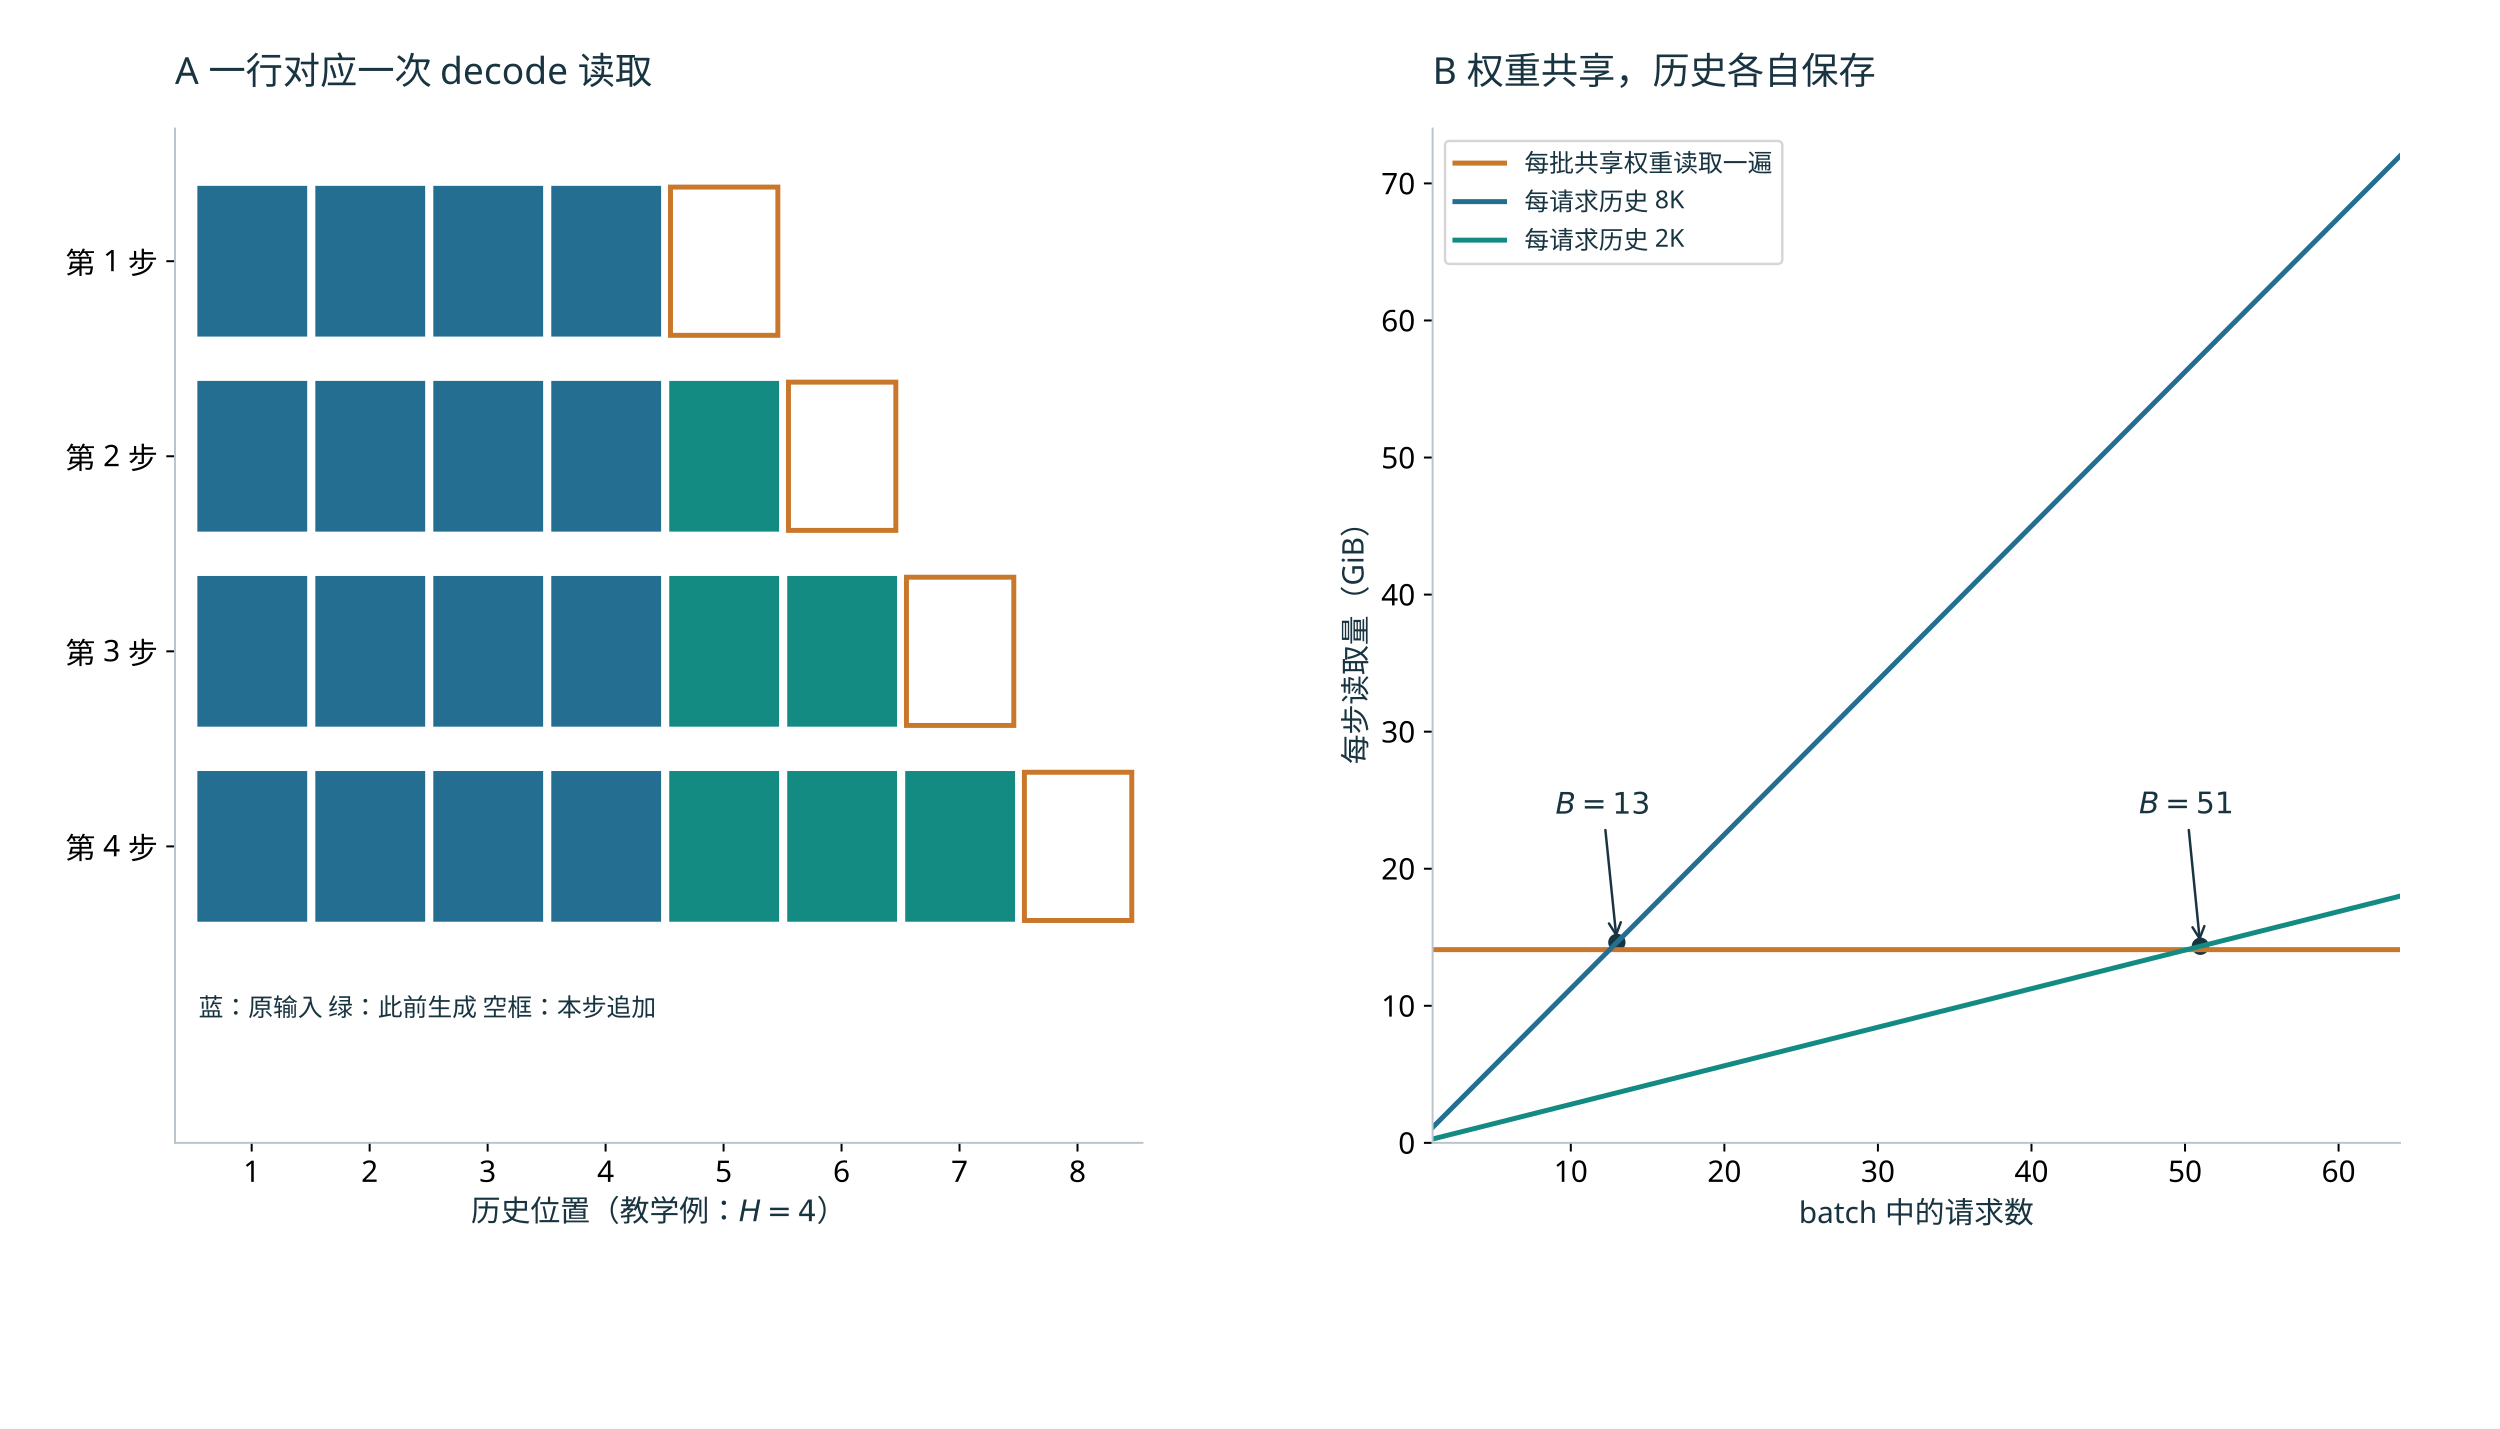
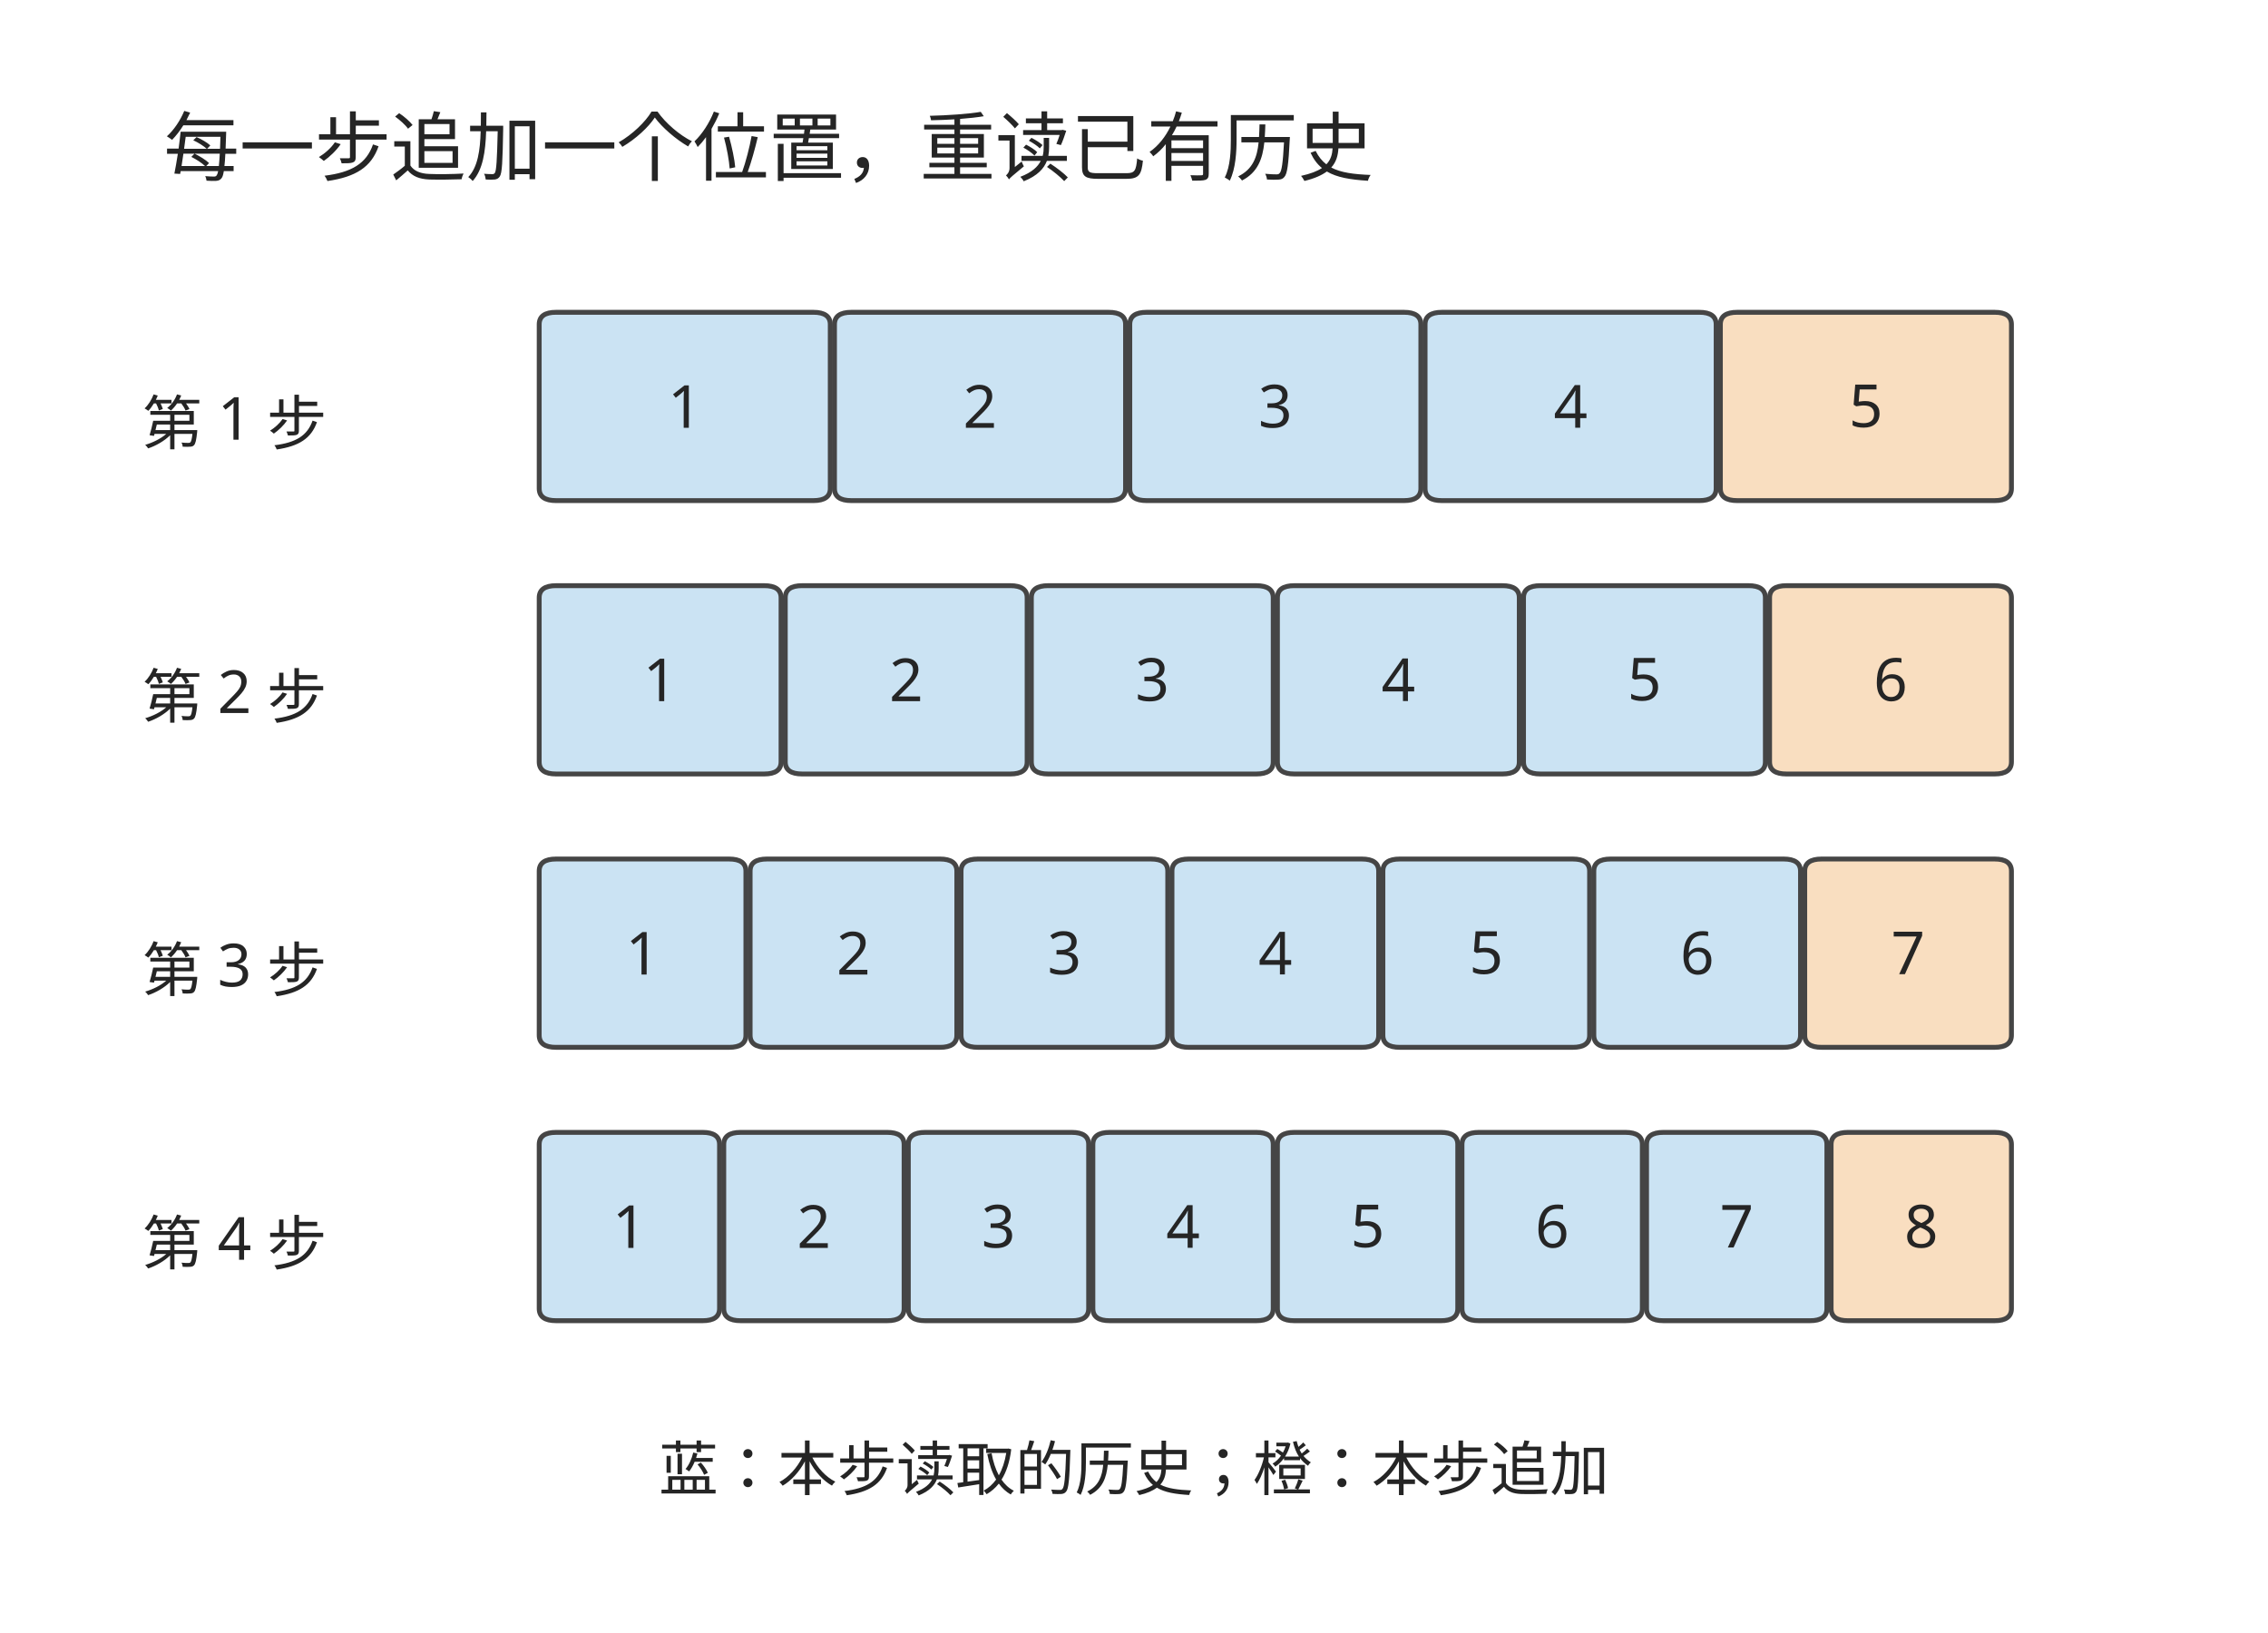
- <svg xmlns="http://www.w3.org/2000/svg" xmlns:xlink="http://www.w3.org/1999/xlink" width="1008pt" height="576pt" viewBox="0 0 1008 576" version="1.1">
+ <svg xmlns="http://www.w3.org/2000/svg" width="420pt" height="302.4pt" viewBox="0 0 420 302.4" version="1.1">
  <defs>
    <style type="text/css">*{stroke-linejoin: round; stroke-linecap: butt}</style>
  </defs>
  <g id="figure_1">
    <g id="patch_1">
-       <path d="M 0 576  L 1008 576  L 1008 0  L 0 0  z " style="fill: #ffffff" />
+       <path d="M 0 302.4  L 420 302.4  L 420 0  L 0 0  z " style="fill: #ffffff" />
    </g>
    <g id="axes_1">
      <g id="patch_2">
-         <path d="M 70.56 460.8  L 460.612 460.8  L 460.612 51.84  L 70.56 51.84  z " style="fill: #ffffff" />
+         <path d="M 102.976 92.704  L 150.629 92.704  Q 153.754 92.704 153.754 90.454  L 153.754 60.081  Q 153.754 57.831 150.629 57.831  L 102.976 57.831  Q 99.851 57.831 99.851 60.081  L 99.851 90.454  Q 99.851 92.704 102.976 92.704  z " clip-path="url(#pd179183e57)" style="fill: #cbe3f3; stroke: #454545; stroke-width: 0.9; stroke-linejoin: miter" />
      </g>
      <g id="patch_3">
-         <path d="M 80.073 75.434  L 123.36 75.434  L 123.36 135.205  L 80.073 135.205  z " clip-path="url(#p1656b54e37)" style="fill: #246f91; stroke: #246f91; stroke-linejoin: miter" />
+         <path d="M 157.66 92.704  L 205.313 92.704  Q 208.438 92.704 208.438 90.454  L 208.438 60.081  Q 208.438 57.831 205.313 57.831  L 157.66 57.831  Q 154.535 57.831 154.535 60.081  L 154.535 90.454  Q 154.535 92.704 157.66 92.704  z " clip-path="url(#pd179183e57)" style="fill: #cbe3f3; stroke: #454545; stroke-width: 0.9; stroke-linejoin: miter" />
      </g>
      <g id="patch_4">
-         <path d="M 127.641 75.434  L 170.927 75.434  L 170.927 135.205  L 127.641 135.205  z " clip-path="url(#p1656b54e37)" style="fill: #246f91; stroke: #246f91; stroke-linejoin: miter" />
+         <path d="M 212.344 92.704  L 259.997 92.704  Q 263.122 92.704 263.122 90.454  L 263.122 60.081  Q 263.122 57.831 259.997 57.831  L 212.344 57.831  Q 209.219 57.831 209.219 60.081  L 209.219 90.454  Q 209.219 92.704 212.344 92.704  z " clip-path="url(#pd179183e57)" style="fill: #cbe3f3; stroke: #454545; stroke-width: 0.9; stroke-linejoin: miter" />
      </g>
      <g id="patch_5">
-         <path d="M 175.208 75.434  L 218.494 75.434  L 218.494 135.205  L 175.208 135.205  z " clip-path="url(#p1656b54e37)" style="fill: #246f91; stroke: #246f91; stroke-linejoin: miter" />
+         <path d="M 267.028 92.704  L 314.681 92.704  Q 317.806 92.704 317.806 90.454  L 317.806 60.081  Q 317.806 57.831 314.681 57.831  L 267.028 57.831  Q 263.903 57.831 263.903 60.081  L 263.903 90.454  Q 263.903 92.704 267.028 92.704  z " clip-path="url(#pd179183e57)" style="fill: #cbe3f3; stroke: #454545; stroke-width: 0.9; stroke-linejoin: miter" />
      </g>
      <g id="patch_6">
-         <path d="M 222.775 75.434  L 266.062 75.434  L 266.062 135.205  L 222.775 135.205  z " clip-path="url(#p1656b54e37)" style="fill: #246f91; stroke: #246f91; stroke-linejoin: miter" />
+         <path d="M 321.712 92.704  L 369.365 92.704  Q 372.49 92.704 372.49 90.454  L 372.49 60.081  Q 372.49 57.831 369.365 57.831  L 321.712 57.831  Q 318.587 57.831 318.587 60.081  L 318.587 90.454  Q 318.587 92.704 321.712 92.704  z " clip-path="url(#pd179183e57)" style="fill: #f9dec0; stroke: #454545; stroke-width: 0.9; stroke-linejoin: miter" />
      </g>
      <g id="patch_7">
-         <path d="M 270.343 75.434  L 313.629 75.434  L 313.629 135.205  L 270.343 135.205  L 270.343 75.434  z " clip-path="url(#p1656b54e37)" style="fill: none; stroke: #c9782b; stroke-width: 2; stroke-linejoin: miter" />
+         <path d="M 102.976 143.326  L 141.515 143.326  Q 144.64 143.326 144.64 141.076  L 144.64 110.703  Q 144.64 108.453 141.515 108.453  L 102.976 108.453  Q 99.851 108.453 99.851 110.703  L 99.851 141.076  Q 99.851 143.326 102.976 143.326  z " clip-path="url(#pd179183e57)" style="fill: #cbe3f3; stroke: #454545; stroke-width: 0.9; stroke-linejoin: miter" />
      </g>
      <g id="patch_8">
-         <path d="M 80.073 154.08  L 123.36 154.08  L 123.36 213.851  L 80.073 213.851  z " clip-path="url(#p1656b54e37)" style="fill: #246f91; stroke: #246f91; stroke-linejoin: miter" />
+         <path d="M 148.546 143.326  L 187.085 143.326  Q 190.21 143.326 190.21 141.076  L 190.21 110.703  Q 190.21 108.453 187.085 108.453  L 148.546 108.453  Q 145.421 108.453 145.421 110.703  L 145.421 141.076  Q 145.421 143.326 148.546 143.326  z " clip-path="url(#pd179183e57)" style="fill: #cbe3f3; stroke: #454545; stroke-width: 0.9; stroke-linejoin: miter" />
      </g>
      <g id="patch_9">
-         <path d="M 127.641 154.08  L 170.927 154.08  L 170.927 213.851  L 127.641 213.851  z " clip-path="url(#p1656b54e37)" style="fill: #246f91; stroke: #246f91; stroke-linejoin: miter" />
+         <path d="M 194.116 143.326  L 232.655 143.326  Q 235.78 143.326 235.78 141.076  L 235.78 110.703  Q 235.78 108.453 232.655 108.453  L 194.116 108.453  Q 190.991 108.453 190.991 110.703  L 190.991 141.076  Q 190.991 143.326 194.116 143.326  z " clip-path="url(#pd179183e57)" style="fill: #cbe3f3; stroke: #454545; stroke-width: 0.9; stroke-linejoin: miter" />
      </g>
      <g id="patch_10">
-         <path d="M 175.208 154.08  L 218.494 154.08  L 218.494 213.851  L 175.208 213.851  z " clip-path="url(#p1656b54e37)" style="fill: #246f91; stroke: #246f91; stroke-linejoin: miter" />
+         <path d="M 239.686 143.326  L 278.225 143.326  Q 281.35 143.326 281.35 141.076  L 281.35 110.703  Q 281.35 108.453 278.225 108.453  L 239.686 108.453  Q 236.561 108.453 236.561 110.703  L 236.561 141.076  Q 236.561 143.326 239.686 143.326  z " clip-path="url(#pd179183e57)" style="fill: #cbe3f3; stroke: #454545; stroke-width: 0.9; stroke-linejoin: miter" />
      </g>
      <g id="patch_11">
-         <path d="M 222.775 154.08  L 266.062 154.08  L 266.062 213.851  L 222.775 213.851  z " clip-path="url(#p1656b54e37)" style="fill: #246f91; stroke: #246f91; stroke-linejoin: miter" />
+         <path d="M 285.256 143.326  L 323.795 143.326  Q 326.92 143.326 326.92 141.076  L 326.92 110.703  Q 326.92 108.453 323.795 108.453  L 285.256 108.453  Q 282.131 108.453 282.131 110.703  L 282.131 141.076  Q 282.131 143.326 285.256 143.326  z " clip-path="url(#pd179183e57)" style="fill: #cbe3f3; stroke: #454545; stroke-width: 0.9; stroke-linejoin: miter" />
      </g>
      <g id="patch_12">
-         <path d="M 270.343 154.08  L 313.629 154.08  L 313.629 213.851  L 270.343 213.851  z " clip-path="url(#p1656b54e37)" style="fill: #138b83; stroke: #138b83; stroke-linejoin: miter" />
+         <path d="M 330.826 143.326  L 369.365 143.326  Q 372.49 143.326 372.49 141.076  L 372.49 110.703  Q 372.49 108.453 369.365 108.453  L 330.826 108.453  Q 327.701 108.453 327.701 110.703  L 327.701 141.076  Q 327.701 143.326 330.826 143.326  z " clip-path="url(#pd179183e57)" style="fill: #f9dec0; stroke: #454545; stroke-width: 0.9; stroke-linejoin: miter" />
      </g>
      <g id="patch_13">
-         <path d="M 317.91 154.08  L 361.196 154.08  L 361.196 213.851  L 317.91 213.851  L 317.91 154.08  z " clip-path="url(#p1656b54e37)" style="fill: none; stroke: #c9782b; stroke-width: 2; stroke-linejoin: miter" />
+         <path d="M 102.976 193.947  L 135.005 193.947  Q 138.13 193.947 138.13 191.697  L 138.13 161.324  Q 138.13 159.074 135.005 159.074  L 102.976 159.074  Q 99.851 159.074 99.851 161.324  L 99.851 191.697  Q 99.851 193.947 102.976 193.947  z " clip-path="url(#pd179183e57)" style="fill: #cbe3f3; stroke: #454545; stroke-width: 0.9; stroke-linejoin: miter" />
      </g>
      <g id="patch_14">
-         <path d="M 80.073 232.726  L 123.36 232.726  L 123.36 292.497  L 80.073 292.497  z " clip-path="url(#p1656b54e37)" style="fill: #246f91; stroke: #246f91; stroke-linejoin: miter" />
+         <path d="M 142.036 193.947  L 174.065 193.947  Q 177.19 193.947 177.19 191.697  L 177.19 161.324  Q 177.19 159.074 174.065 159.074  L 142.036 159.074  Q 138.911 159.074 138.911 161.324  L 138.911 191.697  Q 138.911 193.947 142.036 193.947  z " clip-path="url(#pd179183e57)" style="fill: #cbe3f3; stroke: #454545; stroke-width: 0.9; stroke-linejoin: miter" />
      </g>
      <g id="patch_15">
-         <path d="M 127.641 232.726  L 170.927 232.726  L 170.927 292.497  L 127.641 292.497  z " clip-path="url(#p1656b54e37)" style="fill: #246f91; stroke: #246f91; stroke-linejoin: miter" />
+         <path d="M 181.096 193.947  L 213.125 193.947  Q 216.25 193.947 216.25 191.697  L 216.25 161.324  Q 216.25 159.074 213.125 159.074  L 181.096 159.074  Q 177.971 159.074 177.971 161.324  L 177.971 191.697  Q 177.971 193.947 181.096 193.947  z " clip-path="url(#pd179183e57)" style="fill: #cbe3f3; stroke: #454545; stroke-width: 0.9; stroke-linejoin: miter" />
      </g>
      <g id="patch_16">
-         <path d="M 175.208 232.726  L 218.494 232.726  L 218.494 292.497  L 175.208 292.497  z " clip-path="url(#p1656b54e37)" style="fill: #246f91; stroke: #246f91; stroke-linejoin: miter" />
+         <path d="M 220.156 193.947  L 252.185 193.947  Q 255.31 193.947 255.31 191.697  L 255.31 161.324  Q 255.31 159.074 252.185 159.074  L 220.156 159.074  Q 217.031 159.074 217.031 161.324  L 217.031 191.697  Q 217.031 193.947 220.156 193.947  z " clip-path="url(#pd179183e57)" style="fill: #cbe3f3; stroke: #454545; stroke-width: 0.9; stroke-linejoin: miter" />
      </g>
      <g id="patch_17">
-         <path d="M 222.775 232.726  L 266.062 232.726  L 266.062 292.497  L 222.775 292.497  z " clip-path="url(#p1656b54e37)" style="fill: #246f91; stroke: #246f91; stroke-linejoin: miter" />
+         <path d="M 259.216 193.947  L 291.245 193.947  Q 294.37 193.947 294.37 191.697  L 294.37 161.324  Q 294.37 159.074 291.245 159.074  L 259.216 159.074  Q 256.091 159.074 256.091 161.324  L 256.091 191.697  Q 256.091 193.947 259.216 193.947  z " clip-path="url(#pd179183e57)" style="fill: #cbe3f3; stroke: #454545; stroke-width: 0.9; stroke-linejoin: miter" />
      </g>
      <g id="patch_18">
-         <path d="M 270.343 232.726  L 313.629 232.726  L 313.629 292.497  L 270.343 292.497  z " clip-path="url(#p1656b54e37)" style="fill: #138b83; stroke: #138b83; stroke-linejoin: miter" />
+         <path d="M 298.276 193.947  L 330.305 193.947  Q 333.43 193.947 333.43 191.697  L 333.43 161.324  Q 333.43 159.074 330.305 159.074  L 298.276 159.074  Q 295.151 159.074 295.151 161.324  L 295.151 191.697  Q 295.151 193.947 298.276 193.947  z " clip-path="url(#pd179183e57)" style="fill: #cbe3f3; stroke: #454545; stroke-width: 0.9; stroke-linejoin: miter" />
      </g>
      <g id="patch_19">
-         <path d="M 317.91 232.726  L 361.196 232.726  L 361.196 292.497  L 317.91 292.497  z " clip-path="url(#p1656b54e37)" style="fill: #138b83; stroke: #138b83; stroke-linejoin: miter" />
+         <path d="M 337.336 193.947  L 369.365 193.947  Q 372.49 193.947 372.49 191.697  L 372.49 161.324  Q 372.49 159.074 369.365 159.074  L 337.336 159.074  Q 334.211 159.074 334.211 161.324  L 334.211 191.697  Q 334.211 193.947 337.336 193.947  z " clip-path="url(#pd179183e57)" style="fill: #f9dec0; stroke: #454545; stroke-width: 0.9; stroke-linejoin: miter" />
      </g>
      <g id="patch_20">
-         <path d="M 365.477 232.726  L 408.764 232.726  L 408.764 292.497  L 365.477 292.497  L 365.477 232.726  z " clip-path="url(#p1656b54e37)" style="fill: none; stroke: #c9782b; stroke-width: 2; stroke-linejoin: miter" />
+         <path d="M 102.976 244.569  L 130.122 244.569  Q 133.247 244.569 133.247 242.319  L 133.247 211.946  Q 133.247 209.696 130.122 209.696  L 102.976 209.696  Q 99.851 209.696 99.851 211.946  L 99.851 242.319  Q 99.851 244.569 102.976 244.569  z " clip-path="url(#pd179183e57)" style="fill: #cbe3f3; stroke: #454545; stroke-width: 0.9; stroke-linejoin: miter" />
      </g>
      <g id="patch_21">
-         <path d="M 80.073 311.372  L 123.36 311.372  L 123.36 371.143  L 80.073 371.143  z " clip-path="url(#p1656b54e37)" style="fill: #246f91; stroke: #246f91; stroke-linejoin: miter" />
+         <path d="M 137.153 244.569  L 164.3 244.569  Q 167.425 244.569 167.425 242.319  L 167.425 211.946  Q 167.425 209.696 164.3 209.696  L 137.153 209.696  Q 134.028 209.696 134.028 211.946  L 134.028 242.319  Q 134.028 244.569 137.153 244.569  z " clip-path="url(#pd179183e57)" style="fill: #cbe3f3; stroke: #454545; stroke-width: 0.9; stroke-linejoin: miter" />
      </g>
      <g id="patch_22">
-         <path d="M 127.641 311.372  L 170.927 311.372  L 170.927 371.143  L 127.641 371.143  z " clip-path="url(#p1656b54e37)" style="fill: #246f91; stroke: #246f91; stroke-linejoin: miter" />
+         <path d="M 171.331 244.569  L 198.477 244.569  Q 201.602 244.569 201.602 242.319  L 201.602 211.946  Q 201.602 209.696 198.477 209.696  L 171.331 209.696  Q 168.206 209.696 168.206 211.946  L 168.206 242.319  Q 168.206 244.569 171.331 244.569  z " clip-path="url(#pd179183e57)" style="fill: #cbe3f3; stroke: #454545; stroke-width: 0.9; stroke-linejoin: miter" />
      </g>
      <g id="patch_23">
-         <path d="M 175.208 311.372  L 218.494 311.372  L 218.494 371.143  L 175.208 371.143  z " clip-path="url(#p1656b54e37)" style="fill: #246f91; stroke: #246f91; stroke-linejoin: miter" />
+         <path d="M 205.508 244.569  L 232.655 244.569  Q 235.78 244.569 235.78 242.319  L 235.78 211.946  Q 235.78 209.696 232.655 209.696  L 205.508 209.696  Q 202.383 209.696 202.383 211.946  L 202.383 242.319  Q 202.383 244.569 205.508 244.569  z " clip-path="url(#pd179183e57)" style="fill: #cbe3f3; stroke: #454545; stroke-width: 0.9; stroke-linejoin: miter" />
      </g>
      <g id="patch_24">
-         <path d="M 222.775 311.372  L 266.062 311.372  L 266.062 371.143  L 222.775 371.143  z " clip-path="url(#p1656b54e37)" style="fill: #246f91; stroke: #246f91; stroke-linejoin: miter" />
+         <path d="M 239.686 244.569  L 266.832 244.569  Q 269.957 244.569 269.957 242.319  L 269.957 211.946  Q 269.957 209.696 266.832 209.696  L 239.686 209.696  Q 236.561 209.696 236.561 211.946  L 236.561 242.319  Q 236.561 244.569 239.686 244.569  z " clip-path="url(#pd179183e57)" style="fill: #cbe3f3; stroke: #454545; stroke-width: 0.9; stroke-linejoin: miter" />
      </g>
      <g id="patch_25">
-         <path d="M 270.343 311.372  L 313.629 311.372  L 313.629 371.143  L 270.343 371.143  z " clip-path="url(#p1656b54e37)" style="fill: #138b83; stroke: #138b83; stroke-linejoin: miter" />
+         <path d="M 273.863 244.569  L 301.01 244.569  Q 304.135 244.569 304.135 242.319  L 304.135 211.946  Q 304.135 209.696 301.01 209.696  L 273.863 209.696  Q 270.738 209.696 270.738 211.946  L 270.738 242.319  Q 270.738 244.569 273.863 244.569  z " clip-path="url(#pd179183e57)" style="fill: #cbe3f3; stroke: #454545; stroke-width: 0.9; stroke-linejoin: miter" />
      </g>
      <g id="patch_26">
-         <path d="M 317.91 311.372  L 361.196 311.372  L 361.196 371.143  L 317.91 371.143  z " clip-path="url(#p1656b54e37)" style="fill: #138b83; stroke: #138b83; stroke-linejoin: miter" />
+         <path d="M 308.041 244.569  L 335.187 244.569  Q 338.312 244.569 338.312 242.319  L 338.312 211.946  Q 338.312 209.696 335.187 209.696  L 308.041 209.696  Q 304.916 209.696 304.916 211.946  L 304.916 242.319  Q 304.916 244.569 308.041 244.569  z " clip-path="url(#pd179183e57)" style="fill: #cbe3f3; stroke: #454545; stroke-width: 0.9; stroke-linejoin: miter" />
      </g>
      <g id="patch_27">
-         <path d="M 365.477 311.372  L 408.764 311.372  L 408.764 371.143  L 365.477 371.143  z " clip-path="url(#p1656b54e37)" style="fill: #138b83; stroke: #138b83; stroke-linejoin: miter" />
+         <path d="M 342.218 244.569  L 369.365 244.569  Q 372.49 244.569 372.49 242.319  L 372.49 211.946  Q 372.49 209.696 369.365 209.696  L 342.218 209.696  Q 339.093 209.696 339.093 211.946  L 339.093 242.319  Q 339.093 244.569 342.218 244.569  z " clip-path="url(#pd179183e57)" style="fill: #f9dec0; stroke: #454545; stroke-width: 0.9; stroke-linejoin: miter" />
      </g>
-       <g id="patch_28">
-         <path d="M 413.045 311.372  L 456.331 311.372  L 456.331 371.143  L 413.045 371.143  L 413.045 311.372  z " clip-path="url(#p1656b54e37)" style="fill: none; stroke: #c9782b; stroke-width: 2; stroke-linejoin: miter" />
+       <g id="text_1">
+         <text style="font-size: 14px; font-family: 'Arial Unicode MS'; text-anchor: start; fill: #252525" x="30.324" y="32.38" transform="rotate(-0 30.324 32.3798)">每一步追加一个位置，重读已有历史</text>
      </g>
-       <g id="matplotlib.axis_1">
-         <g id="xtick_1">
-           <g id="line2d_1">
-             <defs>
-               <path id="md619d0b16f" d="M 0 0  L 0 3.5  " style="stroke: #000000; stroke-width: 0.8" />
-             </defs>
-             <g>
-               <use xlink:href="#md619d0b16f" x="101.479" y="460.8" style="stroke: #000000; stroke-width: 0.8" />
-             </g>
-           </g>
-           <g id="text_1">
-             <text style="font-size: 12px; font-family: 'Arial Unicode MS'; text-anchor: middle" x="101.479" y="476.536" transform="rotate(-0 101.4788 476.5363)">1</text>
-           </g>
-         </g>
-         <g id="xtick_2">
-           <g id="line2d_2">
-             <g>
-               <use xlink:href="#md619d0b16f" x="149.046" y="460.8" style="stroke: #000000; stroke-width: 0.8" />
-             </g>
-           </g>
-           <g id="text_2">
-             <text style="font-size: 12px; font-family: 'Arial Unicode MS'; text-anchor: middle" x="149.046" y="476.536" transform="rotate(-0 149.0461 476.5363)">2</text>
-           </g>
-         </g>
-         <g id="xtick_3">
-           <g id="line2d_3">
-             <g>
-               <use xlink:href="#md619d0b16f" x="196.613" y="460.8" style="stroke: #000000; stroke-width: 0.8" />
-             </g>
-           </g>
-           <g id="text_3">
-             <text style="font-size: 12px; font-family: 'Arial Unicode MS'; text-anchor: middle" x="196.613" y="476.536" transform="rotate(-0 196.6134 476.5363)">3</text>
-           </g>
-         </g>
-         <g id="xtick_4">
-           <g id="line2d_4">
-             <g>
-               <use xlink:href="#md619d0b16f" x="244.181" y="460.8" style="stroke: #000000; stroke-width: 0.8" />
-             </g>
-           </g>
-           <g id="text_4">
-             <text style="font-size: 12px; font-family: 'Arial Unicode MS'; text-anchor: middle" x="244.181" y="476.536" transform="rotate(-0 244.1808 476.5363)">4</text>
-           </g>
-         </g>
-         <g id="xtick_5">
-           <g id="line2d_5">
-             <g>
-               <use xlink:href="#md619d0b16f" x="291.748" y="460.8" style="stroke: #000000; stroke-width: 0.8" />
-             </g>
-           </g>
-           <g id="text_5">
-             <text style="font-size: 12px; font-family: 'Arial Unicode MS'; text-anchor: middle" x="291.748" y="476.536" transform="rotate(-0 291.7481 476.5363)">5</text>
-           </g>
-         </g>
-         <g id="xtick_6">
-           <g id="line2d_6">
-             <g>
-               <use xlink:href="#md619d0b16f" x="339.315" y="460.8" style="stroke: #000000; stroke-width: 0.8" />
-             </g>
-           </g>
-           <g id="text_6">
-             <text style="font-size: 12px; font-family: 'Arial Unicode MS'; text-anchor: middle" x="339.315" y="476.536" transform="rotate(-0 339.3155 476.5363)">6</text>
-           </g>
-         </g>
-         <g id="xtick_7">
-           <g id="line2d_7">
-             <g>
-               <use xlink:href="#md619d0b16f" x="386.883" y="460.8" style="stroke: #000000; stroke-width: 0.8" />
-             </g>
-           </g>
-           <g id="text_7">
-             <text style="font-size: 12px; font-family: 'Arial Unicode MS'; text-anchor: middle" x="386.883" y="476.536" transform="rotate(-0 386.8828 476.5363)">7</text>
-           </g>
-         </g>
-         <g id="xtick_8">
-           <g id="line2d_8">
-             <g>
-               <use xlink:href="#md619d0b16f" x="434.45" y="460.8" style="stroke: #000000; stroke-width: 0.8" />
-             </g>
-           </g>
-           <g id="text_8">
-             <text style="font-size: 12px; font-family: 'Arial Unicode MS'; text-anchor: middle" x="434.45" y="476.536" transform="rotate(-0 434.4501 476.5363)">8</text>
-           </g>
-         </g>
-         <g id="text_9">
-           <g style="fill: #193441" transform="translate(189.8661 493.2559)">
-             <text>
-               <tspan x="0" y="-0.859" style="font-size: 12px; font-family: 'Arial Unicode MS'; fill: #193441">历</tspan>
-               <tspan x="12" y="-0.859" style="font-size: 12px; font-family: 'Arial Unicode MS'; fill: #193441">史</tspan>
-               <tspan x="24" y="-0.859" style="font-size: 12px; font-family: 'Arial Unicode MS'; fill: #193441">位</tspan>
-               <tspan x="36" y="-0.859" style="font-size: 12px; font-family: 'Arial Unicode MS'; fill: #193441">置</tspan>
-               <tspan x="48" y="-0.859" style="font-size: 12px; font-family: 'Arial Unicode MS'; fill: #193441">（</tspan>
-               <tspan x="60" y="-0.859" style="font-size: 12px; font-family: 'Arial Unicode MS'; fill: #193441">教</tspan>
-               <tspan x="72" y="-0.859" style="font-size: 12px; font-family: 'Arial Unicode MS'; fill: #193441">学</tspan>
-               <tspan x="84" y="-0.859" style="font-size: 12px; font-family: 'Arial Unicode MS'; fill: #193441">例</tspan>
-               <tspan x="96" y="-0.859" style="font-size: 12px; font-family: 'Arial Unicode MS'; fill: #193441">：</tspan>
-               <tspan x="139.389" y="-0.859" style="font-size: 12px; font-family: 'Arial Unicode MS'; fill: #193441">）</tspan>
-               <tspan x="108" y="-0.859" style="font-style: oblique; font-size: 12px; font-family: 'DejaVu Sans'; fill: #193441">H</tspan>
-               <tspan x="119.361" y="-0.859" style="font-size: 12px; font-family: 'DejaVu Sans'; fill: #193441">=</tspan>
-               <tspan x="131.754" y="-0.859" style="font-size: 12px; font-family: 'DejaVu Sans'; fill: #193441">4</tspan>
-             </text>
-           </g>
-         </g>
+       <g id="text_2">
+         <text style="font-size: 11px; font-family: 'Arial Unicode MS'; text-anchor: start; fill: #252525" x="26.418" y="82.331" transform="rotate(-0 26.418 82.33101)">第 1 步</text>
      </g>
-       <g id="matplotlib.axis_2">
-         <g id="ytick_1">
-           <g id="line2d_9">
-             <defs>
-               <path id="m4b91600a62" d="M 0 0  L -3.5 0  " style="stroke: #000000; stroke-width: 0.8" />
-             </defs>
-             <g>
-               <use xlink:href="#m4b91600a62" x="70.56" y="105.319" style="stroke: #000000; stroke-width: 0.8" />
-             </g>
-           </g>
-           <g id="text_10">
-             <text style="font-size: 12px; font-family: 'Arial Unicode MS'; text-anchor: end" x="63.56" y="110.329" transform="rotate(-0 63.56 110.3294)">第 1 步</text>
-           </g>
-         </g>
-         <g id="ytick_2">
-           <g id="line2d_10">
-             <g>
-               <use xlink:href="#m4b91600a62" x="70.56" y="183.966" style="stroke: #000000; stroke-width: 0.8" />
-             </g>
-           </g>
-           <g id="text_11">
-             <text style="font-size: 12px; font-family: 'Arial Unicode MS'; text-anchor: end" x="63.56" y="188.976" transform="rotate(-0 63.56 188.9755)">第 2 步</text>
-           </g>
-         </g>
-         <g id="ytick_3">
-           <g id="line2d_11">
-             <g>
-               <use xlink:href="#m4b91600a62" x="70.56" y="262.612" style="stroke: #000000; stroke-width: 0.8" />
-             </g>
-           </g>
-           <g id="text_12">
-             <text style="font-size: 12px; font-family: 'Arial Unicode MS'; text-anchor: end" x="63.56" y="267.622" transform="rotate(-0 63.56 267.6217)">第 3 步</text>
-           </g>
-         </g>
-         <g id="ytick_4">
-           <g id="line2d_12">
-             <g>
-               <use xlink:href="#m4b91600a62" x="70.56" y="341.258" style="stroke: #000000; stroke-width: 0.8" />
-             </g>
-           </g>
-           <g id="text_13">
-             <text style="font-size: 12px; font-family: 'Arial Unicode MS'; text-anchor: end" x="63.56" y="346.268" transform="rotate(-0 63.56 346.2678)">第 4 步</text>
-           </g>
-         </g>
+       <g id="text_3">
+         <text style="font-size: 11px; font-family: 'Arial Unicode MS'; text-anchor: middle; fill: #252525" x="126.802" y="79.223" transform="rotate(-0 126.8022 79.22306)">1</text>
      </g>
-       <g id="patch_29">
-         <path d="M 70.56 460.8  L 70.56 51.84  " style="fill: none; stroke: #bac6cd; stroke-width: 0.8; stroke-linejoin: miter; stroke-linecap: square" />
+       <g id="text_4">
+         <text style="font-size: 11px; font-family: 'Arial Unicode MS'; text-anchor: middle; fill: #252525" x="181.486" y="79.223" transform="rotate(-0 181.4862 79.22306)">2</text>
      </g>
-       <g id="patch_30">
-         <path d="M 70.56 460.8  L 460.612 460.8  " style="fill: none; stroke: #bac6cd; stroke-width: 0.8; stroke-linejoin: miter; stroke-linecap: square" />
+       <g id="text_5">
+         <text style="font-size: 11px; font-family: 'Arial Unicode MS'; text-anchor: middle; fill: #252525" x="236.17" y="79.156" transform="rotate(-0 236.1702 79.15603)">3</text>
+       </g>
+       <g id="text_6">
+         <text style="font-size: 11px; font-family: 'Arial Unicode MS'; text-anchor: middle; fill: #252525" x="290.854" y="79.204" transform="rotate(-0 290.8542 79.20416)">4</text>
+       </g>
+       <g id="text_7">
+         <text style="font-size: 11px; font-family: 'Arial Unicode MS'; text-anchor: middle; fill: #252525" x="345.538" y="79.084" transform="rotate(-0 345.5382 79.08384)">5</text>
+       </g>
+       <g id="text_8">
+         <text style="font-size: 11px; font-family: 'Arial Unicode MS'; text-anchor: start; fill: #252525" x="26.418" y="132.953" transform="rotate(-0 26.418 132.9528)">第 2 步</text>
+       </g>
+       <g id="text_9">
+         <text style="font-size: 11px; font-family: 'Arial Unicode MS'; text-anchor: middle; fill: #252525" x="122.245" y="129.845" transform="rotate(-0 122.2452 129.8448)">1</text>
+       </g>
+       <g id="text_10">
+         <text style="font-size: 11px; font-family: 'Arial Unicode MS'; text-anchor: middle; fill: #252525" x="167.815" y="129.845" transform="rotate(-0 167.8152 129.8448)">2</text>
+       </g>
+       <g id="text_11">
+         <text style="font-size: 11px; font-family: 'Arial Unicode MS'; text-anchor: middle; fill: #252525" x="213.385" y="129.778" transform="rotate(-0 213.3852 129.7778)">3</text>
+       </g>
+       <g id="text_12">
+         <text style="font-size: 11px; font-family: 'Arial Unicode MS'; text-anchor: middle; fill: #252525" x="258.955" y="129.826" transform="rotate(-0 258.9552 129.8259)">4</text>
+       </g>
+       <g id="text_13">
+         <text style="font-size: 11px; font-family: 'Arial Unicode MS'; text-anchor: middle; fill: #252525" x="304.525" y="129.706" transform="rotate(-0 304.5252 129.7056)">5</text>
      </g>
      <g id="text_14">
-         <text style="font-size: 10px; font-family: 'Arial Unicode MS'; text-anchor: start; fill: #193441" x="80.073" y="409.68" transform="rotate(-0 80.07347 409.68)">蓝：原输入   绿：此前生成   空框：本步追加</text>
+         <text style="font-size: 11px; font-family: 'Arial Unicode MS'; text-anchor: middle; fill: #252525" x="350.095" y="129.778" transform="rotate(-0 350.0952 129.7778)">6</text>
      </g>
      <g id="text_15">
-         <text style="font-size: 15px; font-family: 'Arial Unicode MS'; text-anchor: start; fill: #193441" x="70.56" y="33.84" transform="rotate(-0 70.56 33.84)">A  一行对应一次 decode 读取</text>
+         <text style="font-size: 11px; font-family: 'Arial Unicode MS'; text-anchor: start; fill: #252525" x="26.418" y="183.575" transform="rotate(-0 26.418 183.5745)">第 3 步</text>
      </g>
-     </g>
-     <g id="axes_2">
-       <g id="patch_31">
-         <path d="M 577.628 460.8  L 967.68 460.8  L 967.68 51.84  L 577.628 51.84  z " style="fill: #ffffff" />
+       <g id="text_16">
+         <text style="font-size: 11px; font-family: 'Arial Unicode MS'; text-anchor: middle; fill: #252525" x="118.99" y="180.467" transform="rotate(-0 118.9902 180.4666)">1</text>
      </g>
-       <g id="PathCollection_1">
-         <defs>
-           <path id="md2f61b3350" d="M 0 3  C 0.796 3 1.559 2.684 2.121 2.121  C 2.684 1.559 3 0.796 3 0  C 3 -0.796 2.684 -1.559 2.121 -2.121  C 1.559 -2.684 0.796 -3 0 -3  C -0.796 -3 -1.559 -2.684 -2.121 -2.121  C -2.684 -1.559 -3 -0.796 -3 0  C -3 0.796 -2.684 1.559 -2.121 2.121  C -1.559 2.684 -0.796 3 0 3  z " style="stroke: #193441" />
-         </defs>
-         <g clip-path="url(#p2378dd71ef)">
-           <use xlink:href="#md2f61b3350" x="651.923" y="379.975" style="fill: #193441; stroke: #193441" />
-         </g>
+       <g id="text_17">
+         <text style="font-size: 11px; font-family: 'Arial Unicode MS'; text-anchor: middle; fill: #252525" x="158.05" y="180.467" transform="rotate(-0 158.0502 180.4666)">2</text>
      </g>
-       <g id="PathCollection_2">
-         <g clip-path="url(#p2378dd71ef)">
-           <use xlink:href="#md2f61b3350" x="887.193" y="381.529" style="fill: #193441; stroke: #193441" />
-         </g>
+       <g id="text_18">
+         <text style="font-size: 11px; font-family: 'Arial Unicode MS'; text-anchor: middle; fill: #252525" x="197.11" y="180.4" transform="rotate(-0 197.1102 180.3996)">3</text>
      </g>
-       <g id="matplotlib.axis_3">
-         <g id="xtick_9">
-           <g id="line2d_13">
-             <g>
-               <use xlink:href="#md619d0b16f" x="633.35" y="460.8" style="stroke: #000000; stroke-width: 0.8" />
-             </g>
-           </g>
-           <g id="text_16">
-             <text style="font-size: 12px; font-family: 'Arial Unicode MS'; text-anchor: middle" x="633.35" y="476.536" transform="rotate(-0 633.3496 476.5363)">10</text>
-           </g>
-         </g>
-         <g id="xtick_10">
-           <g id="line2d_14">
-             <g>
-               <use xlink:href="#md619d0b16f" x="695.263" y="460.8" style="stroke: #000000; stroke-width: 0.8" />
-             </g>
-           </g>
-           <g id="text_17">
-             <text style="font-size: 12px; font-family: 'Arial Unicode MS'; text-anchor: middle" x="695.263" y="476.536" transform="rotate(-0 695.2626 476.5363)">20</text>
-           </g>
-         </g>
-         <g id="xtick_11">
-           <g id="line2d_15">
-             <g>
-               <use xlink:href="#md619d0b16f" x="757.176" y="460.8" style="stroke: #000000; stroke-width: 0.8" />
-             </g>
-           </g>
-           <g id="text_18">
-             <text style="font-size: 12px; font-family: 'Arial Unicode MS'; text-anchor: middle" x="757.176" y="476.536" transform="rotate(-0 757.1757 476.5363)">30</text>
-           </g>
-         </g>
-         <g id="xtick_12">
-           <g id="line2d_16">
-             <g>
-               <use xlink:href="#md619d0b16f" x="819.089" y="460.8" style="stroke: #000000; stroke-width: 0.8" />
-             </g>
-           </g>
-           <g id="text_19">
-             <text style="font-size: 12px; font-family: 'Arial Unicode MS'; text-anchor: middle" x="819.089" y="476.536" transform="rotate(-0 819.0887 476.5363)">40</text>
-           </g>
-         </g>
-         <g id="xtick_13">
-           <g id="line2d_17">
-             <g>
-               <use xlink:href="#md619d0b16f" x="881.002" y="460.8" style="stroke: #000000; stroke-width: 0.8" />
-             </g>
-           </g>
-           <g id="text_20">
-             <text style="font-size: 12px; font-family: 'Arial Unicode MS'; text-anchor: middle" x="881.002" y="476.536" transform="rotate(-0 881.0017 476.5363)">50</text>
-           </g>
-         </g>
-         <g id="xtick_14">
-           <g id="line2d_18">
-             <g>
-               <use xlink:href="#md619d0b16f" x="942.915" y="460.8" style="stroke: #000000; stroke-width: 0.8" />
-             </g>
-           </g>
-           <g id="text_21">
-             <text style="font-size: 12px; font-family: 'Arial Unicode MS'; text-anchor: middle" x="942.915" y="476.536" transform="rotate(-0 942.9148 476.5363)">60</text>
-           </g>
-         </g>
-         <g id="text_22">
-           <text style="font-size: 12px; font-family: 'Arial Unicode MS'; text-anchor: middle; fill: #193441" x="772.654" y="493.111" transform="rotate(-0 772.6539 493.1115)">batch 中的请求数</text>
-         </g>
+       <g id="text_19">
+         <text style="font-size: 11px; font-family: 'Arial Unicode MS'; text-anchor: middle; fill: #252525" x="236.17" y="180.448" transform="rotate(-0 236.1702 180.4477)">4</text>
      </g>
-       <g id="matplotlib.axis_4">
-         <g id="ytick_5">
-           <g id="line2d_19">
-             <g>
-               <use xlink:href="#m4b91600a62" x="577.628" y="460.8" style="stroke: #000000; stroke-width: 0.8" />
-             </g>
-           </g>
-           <g id="text_23">
-             <text style="font-size: 12px; font-family: 'Arial Unicode MS'; text-anchor: end" x="570.628" y="465.168" transform="rotate(-0 570.6278 465.1682)">0</text>
-           </g>
-         </g>
-         <g id="ytick_6">
-           <g id="line2d_20">
-             <g>
-               <use xlink:href="#m4b91600a62" x="577.628" y="405.535" style="stroke: #000000; stroke-width: 0.8" />
-             </g>
-           </g>
-           <g id="text_24">
-             <text style="font-size: 12px; font-family: 'Arial Unicode MS'; text-anchor: end" x="570.628" y="409.903" transform="rotate(-0 570.6278 409.9033)">10</text>
-           </g>
-         </g>
-         <g id="ytick_7">
-           <g id="line2d_21">
-             <g>
-               <use xlink:href="#m4b91600a62" x="577.628" y="350.27" style="stroke: #000000; stroke-width: 0.8" />
-             </g>
-           </g>
-           <g id="text_25">
-             <text style="font-size: 12px; font-family: 'Arial Unicode MS'; text-anchor: end" x="570.628" y="354.638" transform="rotate(-0 570.6278 354.6384)">20</text>
-           </g>
-         </g>
-         <g id="ytick_8">
-           <g id="line2d_22">
-             <g>
-               <use xlink:href="#m4b91600a62" x="577.628" y="295.005" style="stroke: #000000; stroke-width: 0.8" />
-             </g>
-           </g>
-           <g id="text_26">
-             <text style="font-size: 12px; font-family: 'Arial Unicode MS'; text-anchor: end" x="570.628" y="299.374" transform="rotate(-0 570.6278 299.3736)">30</text>
-           </g>
-         </g>
-         <g id="ytick_9">
-           <g id="line2d_23">
-             <g>
-               <use xlink:href="#m4b91600a62" x="577.628" y="239.741" style="stroke: #000000; stroke-width: 0.8" />
-             </g>
-           </g>
-           <g id="text_27">
-             <text style="font-size: 12px; font-family: 'Arial Unicode MS'; text-anchor: end" x="570.628" y="244.109" transform="rotate(-0 570.6278 244.1087)">40</text>
-           </g>
-         </g>
-         <g id="ytick_10">
-           <g id="line2d_24">
-             <g>
-               <use xlink:href="#m4b91600a62" x="577.628" y="184.476" style="stroke: #000000; stroke-width: 0.8" />
-             </g>
-           </g>
-           <g id="text_28">
-             <text style="font-size: 12px; font-family: 'Arial Unicode MS'; text-anchor: end" x="570.628" y="188.844" transform="rotate(-0 570.6278 188.8438)">50</text>
-           </g>
-         </g>
-         <g id="ytick_11">
-           <g id="line2d_25">
-             <g>
-               <use xlink:href="#m4b91600a62" x="577.628" y="129.211" style="stroke: #000000; stroke-width: 0.8" />
-             </g>
-           </g>
-           <g id="text_29">
-             <text style="font-size: 12px; font-family: 'Arial Unicode MS'; text-anchor: end" x="570.628" y="133.579" transform="rotate(-0 570.6278 133.579)">60</text>
-           </g>
-         </g>
-         <g id="ytick_12">
-           <g id="line2d_26">
-             <g>
-               <use xlink:href="#m4b91600a62" x="577.628" y="73.946" style="stroke: #000000; stroke-width: 0.8" />
-             </g>
-           </g>
-           <g id="text_30">
-             <text style="font-size: 12px; font-family: 'Arial Unicode MS'; text-anchor: end" x="570.628" y="78.314" transform="rotate(-0 570.6278 78.31411)">70</text>
-           </g>
-         </g>
-         <g id="text_31">
-           <text style="font-size: 12px; font-family: 'Arial Unicode MS'; text-anchor: middle; fill: #193441" x="550.762" y="256.32" transform="rotate(-90 550.7616 256.32)">每步读取量（GiB）</text>
-         </g>
+       <g id="text_20">
+         <text style="font-size: 11px; font-family: 'Arial Unicode MS'; text-anchor: middle; fill: #252525" x="275.23" y="180.327" transform="rotate(-0 275.2302 180.3274)">5</text>
      </g>
-       <g id="line2d_27">
-         <path d="M 577.628 382.892  L 967.68 382.892  " clip-path="url(#p2378dd71ef)" style="fill: none; stroke: #c9782b; stroke-width: 2; stroke-linecap: square" />
+       <g id="text_21">
+         <text style="font-size: 11px; font-family: 'Arial Unicode MS'; text-anchor: middle; fill: #252525" x="314.29" y="180.4" transform="rotate(-0 314.2902 180.3996)">6</text>
      </g>
-       <g id="line2d_28">
-         <path d="M 577.628 454.583  L 583.819 448.365  L 590.01 442.148  L 596.202 435.931  L 602.393 429.714  L 608.584 423.496  L 614.776 417.279  L 620.967 411.062  L 627.158 404.844  L 633.35 398.627  L 639.541 392.41  L 645.732 386.192  L 651.923 379.975  L 658.115 373.758  L 664.306 367.541  L 670.497 361.323  L 676.689 355.106  L 682.88 348.889  L 689.071 342.671  L 695.263 336.454  L 701.454 330.237  L 707.645 324.019  L 713.837 317.802  L 720.028 311.585  L 726.219 305.368  L 732.41 299.15  L 738.602 292.933  L 744.793 286.716  L 750.984 280.498  L 757.176 274.281  L 763.367 268.064  L 769.558 261.846  L 775.75 255.629  L 781.941 249.412  L 788.132 243.195  L 794.323 236.977  L 800.515 230.76  L 806.706 224.543  L 812.897 218.325  L 819.089 212.108  L 825.28 205.891  L 831.471 199.674  L 837.663 193.456  L 843.854 187.239  L 850.045 181.022  L 856.237 174.804  L 862.428 168.587  L 868.619 162.37  L 874.81 156.152  L 881.002 149.935  L 887.193 143.718  L 893.384 137.501  L 899.576 131.283  L 905.767 125.066  L 911.958 118.849  L 918.15 112.631  L 924.341 106.414  L 930.532 100.197  L 936.723 93.979  L 942.915 87.762  L 949.106 81.545  L 955.297 75.328  L 961.489 69.11  L 967.68 62.893  " clip-path="url(#p2378dd71ef)" style="fill: none; stroke: #246f91; stroke-width: 2; stroke-linecap: square" />
+       <g id="text_22">
+         <text style="font-size: 11px; font-family: 'Arial Unicode MS'; text-anchor: middle; fill: #252525" x="353.35" y="180.394" transform="rotate(-0 353.3502 180.3944)">7</text>
      </g>
-       <g id="line2d_29">
-         <path d="M 577.628 459.246  L 583.819 457.691  L 590.01 456.137  L 596.202 454.583  L 602.393 453.028  L 608.584 451.474  L 614.776 449.92  L 620.967 448.365  L 627.158 446.811  L 633.35 445.257  L 639.541 443.702  L 645.732 442.148  L 651.923 440.594  L 658.115 439.039  L 664.306 437.485  L 670.497 435.931  L 676.689 434.376  L 682.88 432.822  L 689.071 431.268  L 695.263 429.714  L 701.454 428.159  L 707.645 426.605  L 713.837 425.051  L 720.028 423.496  L 726.219 421.942  L 732.41 420.388  L 738.602 418.833  L 744.793 417.279  L 750.984 415.725  L 757.176 414.17  L 763.367 412.616  L 769.558 411.062  L 775.75 409.507  L 781.941 407.953  L 788.132 406.399  L 794.323 404.844  L 800.515 403.29  L 806.706 401.736  L 812.897 400.181  L 819.089 398.627  L 825.28 397.073  L 831.471 395.518  L 837.663 393.964  L 843.854 392.41  L 850.045 390.855  L 856.237 389.301  L 862.428 387.747  L 868.619 386.192  L 874.81 384.638  L 881.002 383.084  L 887.193 381.529  L 893.384 379.975  L 899.576 378.421  L 905.767 376.866  L 911.958 375.312  L 918.15 373.758  L 924.341 372.204  L 930.532 370.649  L 936.723 369.095  L 942.915 367.541  L 949.106 365.986  L 955.297 364.432  L 961.489 362.878  L 967.68 361.323  " clip-path="url(#p2378dd71ef)" style="fill: none; stroke: #138b83; stroke-width: 2; stroke-linecap: square" />
+       <g id="text_23">
+         <text style="font-size: 11px; font-family: 'Arial Unicode MS'; text-anchor: start; fill: #252525" x="26.418" y="234.196" transform="rotate(-0 26.418 234.1963)">第 4 步</text>
      </g>
-       <g id="patch_32">
-         <path d="M 577.628 460.8  L 577.628 51.84  " style="fill: none; stroke: #bac6cd; stroke-width: 0.8; stroke-linejoin: miter; stroke-linecap: square" />
+       <g id="text_24">
+         <text style="font-size: 11px; font-family: 'Arial Unicode MS'; text-anchor: middle; fill: #252525" x="116.549" y="231.088" transform="rotate(-0 116.549 231.0883)">1</text>
      </g>
-       <g id="patch_33">
-         <path d="M 577.628 460.8  L 967.68 460.8  " style="fill: none; stroke: #bac6cd; stroke-width: 0.8; stroke-linejoin: miter; stroke-linecap: square" />
+       <g id="text_25">
+         <text style="font-size: 11px; font-family: 'Arial Unicode MS'; text-anchor: middle; fill: #252525" x="150.726" y="231.088" transform="rotate(-0 150.7264 231.0883)">2</text>
      </g>
-       <g id="patch_34">
-         <path d="M 647.294 334.671  Q 649.507 356.329 651.607 376.875  " style="fill: none; stroke: #193441; stroke-linecap: round" />
-         <path d="M 653.506 371.856  L 651.607 376.875  L 648.731 372.344  " style="fill: none; stroke: #193441; stroke-linecap: round" />
+       <g id="text_26">
+         <text style="font-size: 11px; font-family: 'Arial Unicode MS'; text-anchor: middle; fill: #252525" x="184.904" y="231.021" transform="rotate(-0 184.904 231.0213)">3</text>
+       </g>
+       <g id="text_27">
+         <text style="font-size: 11px; font-family: 'Arial Unicode MS'; text-anchor: middle; fill: #252525" x="219.081" y="231.069" transform="rotate(-0 219.0814 231.0694)">4</text>
+       </g>
+       <g id="text_28">
+         <text style="font-size: 11px; font-family: 'Arial Unicode MS'; text-anchor: middle; fill: #252525" x="253.259" y="230.949" transform="rotate(-0 253.2589 230.9491)">5</text>
+       </g>
+       <g id="text_29">
+         <text style="font-size: 11px; font-family: 'Arial Unicode MS'; text-anchor: middle; fill: #252525" x="287.436" y="231.021" transform="rotate(-0 287.4364 231.0213)">6</text>
+       </g>
+       <g id="text_30">
+         <text style="font-size: 11px; font-family: 'Arial Unicode MS'; text-anchor: middle; fill: #252525" x="321.614" y="231.016" transform="rotate(-0 321.6139 231.0162)">7</text>
+       </g>
+       <g id="text_31">
+         <text style="font-size: 11px; font-family: 'Arial Unicode MS'; text-anchor: middle; fill: #252525" x="355.791" y="231.021" transform="rotate(-0 355.7914 231.0213)">8</text>
      </g>
      <g id="text_32">
-         <g style="fill: #193441" transform="translate(627.1583 328.1643)">
-           <text>
-             <tspan x="0" y="-0.094" style="font-style: oblique; font-size: 12px; font-family: 'DejaVu Sans'; fill: #193441">B</tspan>
-             <tspan x="10.57" y="-0.094" style="font-size: 12px; font-family: 'DejaVu Sans'; fill: #193441">=</tspan>
-             <tspan x="22.963" y="-0.094" style="font-size: 12px; font-family: 'DejaVu Sans'; fill: #193441">1</tspan>
-             <tspan x="30.598" y="-0.094" style="font-size: 12px; font-family: 'DejaVu Sans'; fill: #193441">3</tspan>
-           </text>
-         </g>
-       </g>
-       <g id="patch_35">
-         <path d="M 882.526 334.669  Q 884.761 357.105 886.884 378.429  " style="fill: none; stroke: #193441; stroke-linecap: round" />
-         <path d="M 888.797 373.415  L 886.884 378.429  L 884.02 373.891  " style="fill: none; stroke: #193441; stroke-linecap: round" />
-       </g>
-       <g id="text_33">
-         <g style="fill: #193441" transform="translate(862.4278 328.1643)">
-           <text>
-             <tspan x="0" y="-0.25" style="font-style: oblique; font-size: 12px; font-family: 'DejaVu Sans'; fill: #193441">B</tspan>
-             <tspan x="10.57" y="-0.25" style="font-size: 12px; font-family: 'DejaVu Sans'; fill: #193441">=</tspan>
-             <tspan x="22.963" y="-0.25" style="font-size: 12px; font-family: 'DejaVu Sans'; fill: #193441">5</tspan>
-             <tspan x="30.598" y="-0.25" style="font-size: 12px; font-family: 'DejaVu Sans'; fill: #193441">1</tspan>
-           </text>
-         </g>
-       </g>
-       <g id="text_34">
-         <text style="font-size: 15px; font-family: 'Arial Unicode MS'; text-anchor: start; fill: #193441" x="577.628" y="33.84" transform="rotate(-0 577.6278 33.84)">B  权重共享，历史各自保存</text>
-       </g>
-       <g id="legend_1">
-         <g id="patch_36">
-           <path d="M 584.628 106.423  L 716.628 106.423  Q 718.628 106.423 718.628 104.423  L 718.628 58.84  Q 718.628 56.84 716.628 56.84  L 584.628 56.84  Q 582.628 56.84 582.628 58.84  L 582.628 104.423  Q 582.628 106.423 584.628 106.423  z " style="fill: #ffffff; opacity: 0.8; stroke: #cccccc; stroke-linejoin: miter" />
-         </g>
-         <g id="line2d_30">
-           <path d="M 586.628 65.768  L 596.628 65.768  L 606.628 65.768  " style="fill: none; stroke: #c9782b; stroke-width: 2; stroke-linecap: square" />
-         </g>
-         <g id="text_35">
-           <text style="font-size: 10px; font-family: 'Arial Unicode MS'; text-anchor: start; fill: #193441" x="614.628" y="69.268" transform="rotate(-0 614.6278 69.26812)">每批共享权重读取一遍</text>
-         </g>
-         <g id="line2d_31">
-           <path d="M 586.628 81.296  L 596.628 81.296  L 606.628 81.296  " style="fill: none; stroke: #246f91; stroke-width: 2; stroke-linecap: square" />
-         </g>
-         <g id="text_36">
-           <text style="font-size: 10px; font-family: 'Arial Unicode MS'; text-anchor: start; fill: #193441" x="614.628" y="84.796" transform="rotate(-0 614.6278 84.79586)">每请求历史 8K</text>
-         </g>
-         <g id="line2d_32">
-           <path d="M 586.628 96.824  L 596.628 96.824  L 606.628 96.824  " style="fill: none; stroke: #138b83; stroke-width: 2; stroke-linecap: square" />
-         </g>
-         <g id="text_37">
-           <text style="font-size: 10px; font-family: 'Arial Unicode MS'; text-anchor: start; fill: #193441" x="614.628" y="100.324" transform="rotate(-0 614.6278 100.3236)">每请求历史 2K</text>
-         </g>
+         <text style="font-size: 11px; font-family: 'Arial Unicode MS'; text-anchor: middle; fill: #252525" x="210" y="275.984" transform="rotate(-0 210 275.9841)">蓝：本步读取的历史；橙：本步追加</text>
      </g>
    </g>
  </g>
  <defs>
-     <clipPath id="p1656b54e37">
-       <rect x="70.56" y="51.84" width="390.052" height="408.96" />
-     </clipPath>
-     <clipPath id="p2378dd71ef">
-       <rect x="577.628" y="51.84" width="390.052" height="408.96" />
+     <clipPath id="pd179183e57">
+       <rect x="14.7" y="10.584" width="390.6" height="281.232" />
    </clipPath>
  </defs>
</svg>
